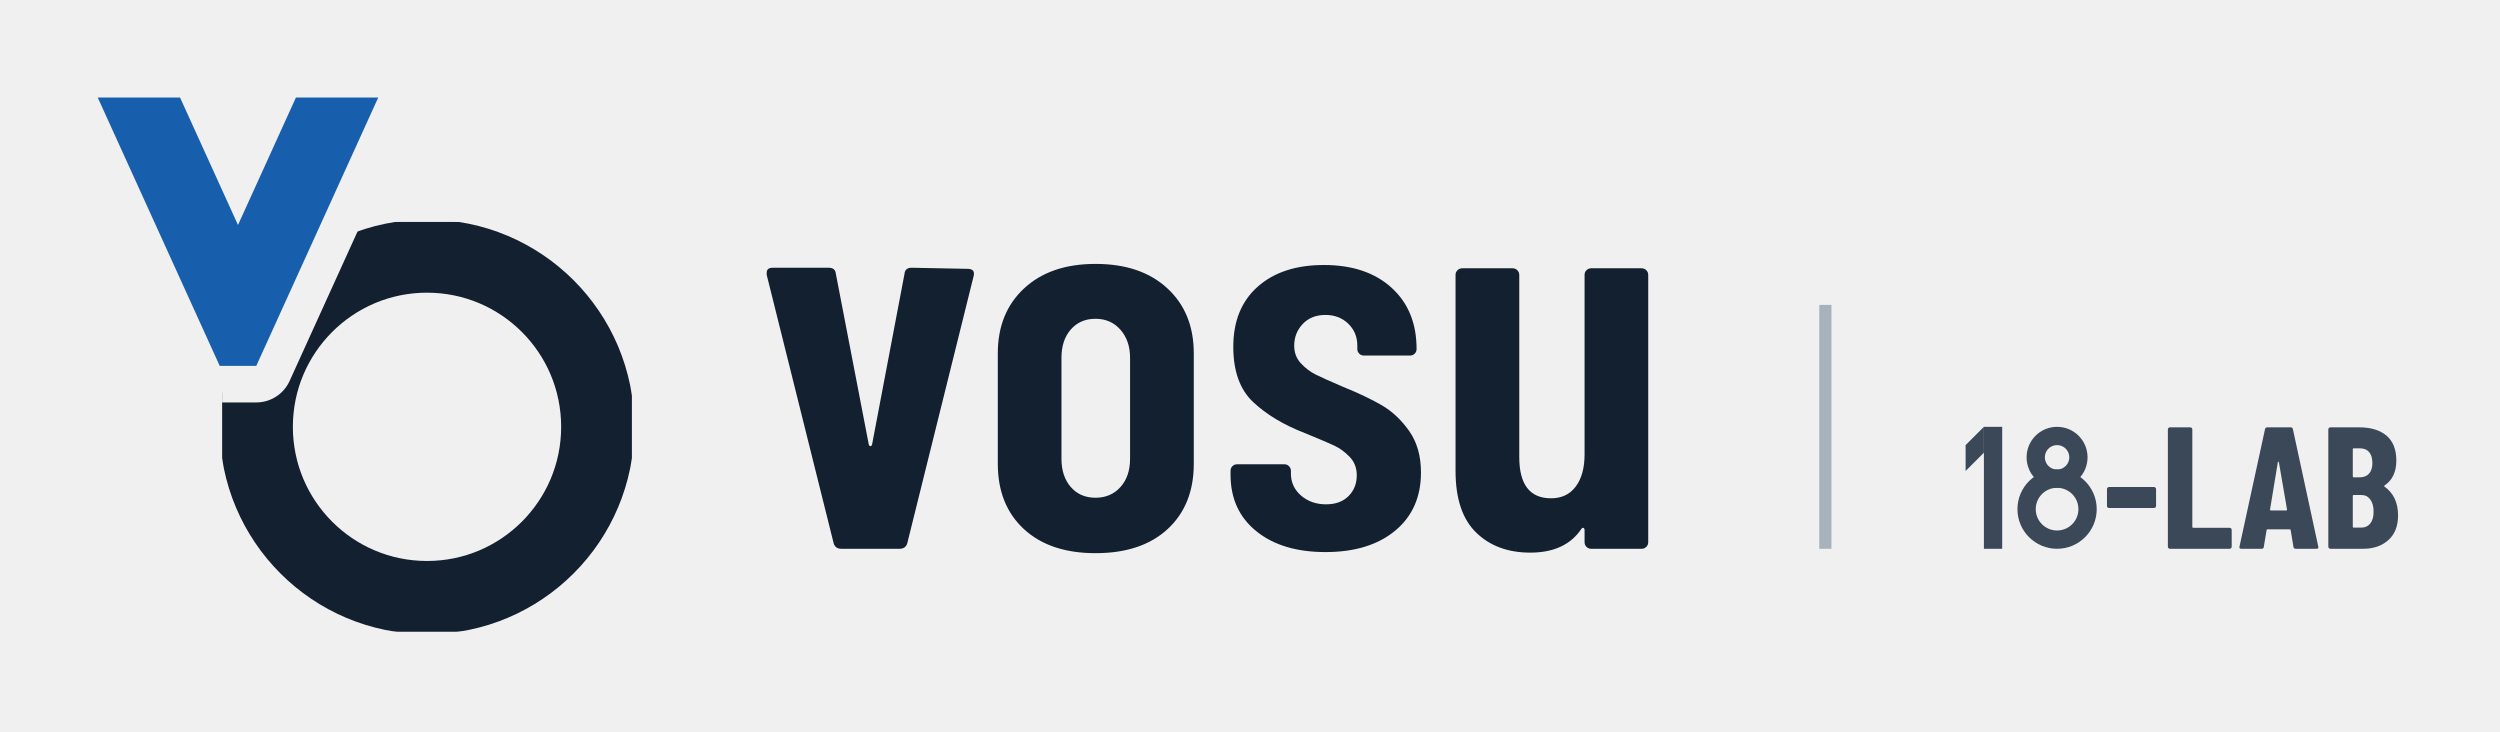
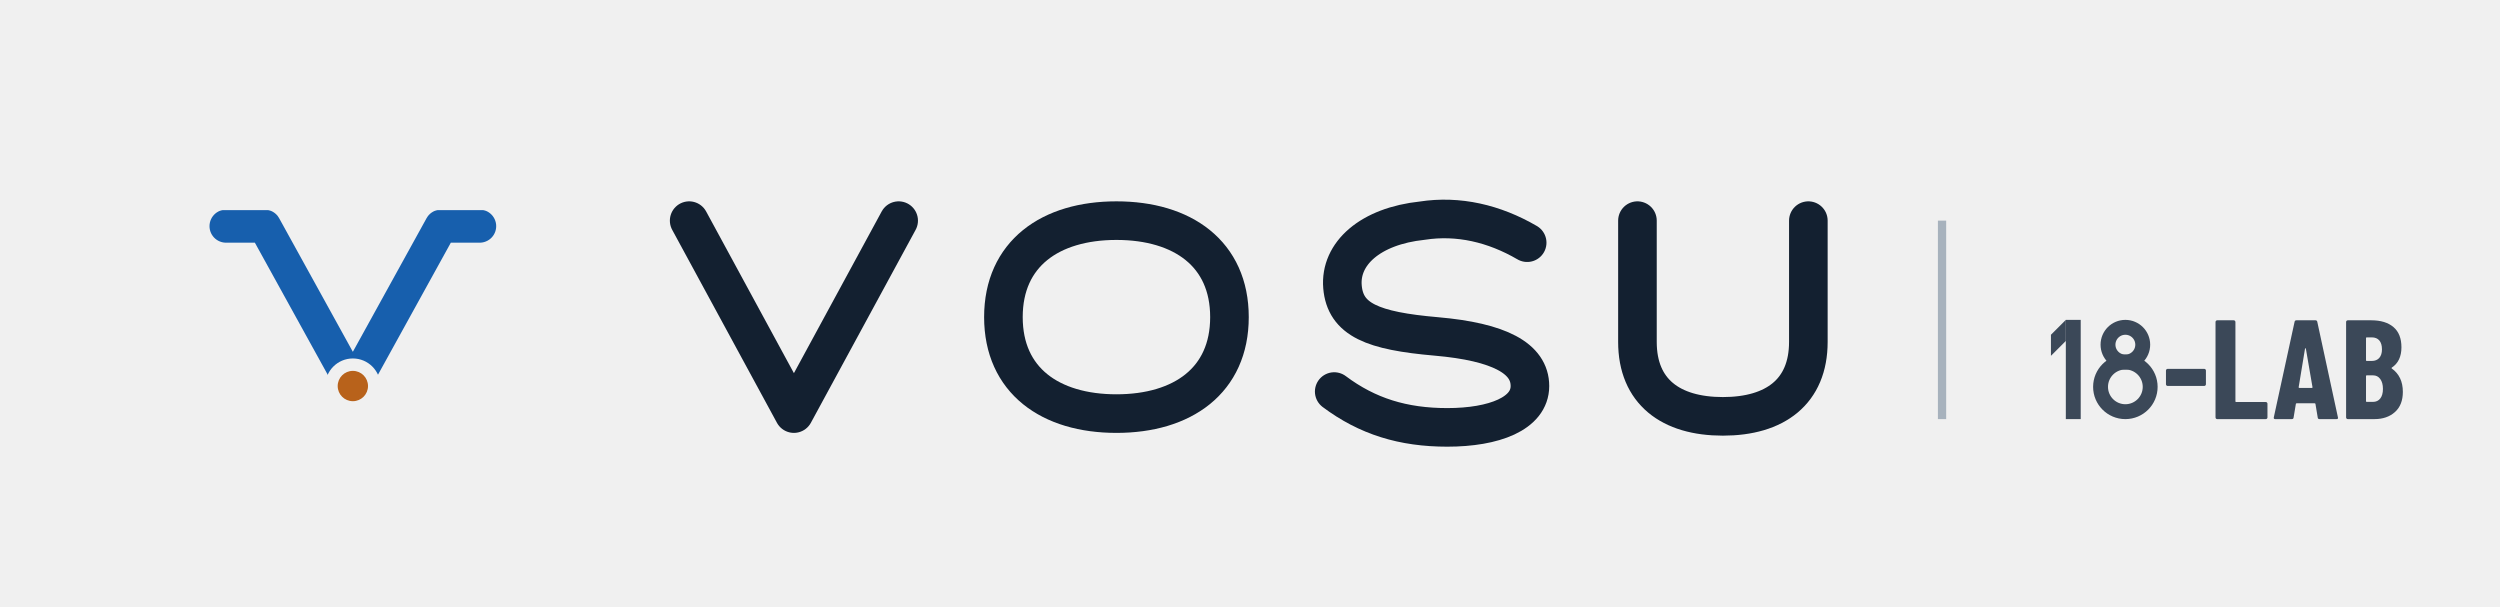
- <svg xmlns="http://www.w3.org/2000/svg" width="820" height="240" viewBox="0 0 409.94 120" role="img" aria-labelledby="vosu-logo-title vosu-logo-desc">
-   <g aria-hidden="true">
-     <mask id="vosu-gap">
-       <rect x="-1" y="-1" width="200" height="200" fill="#fff" />
-       <polygon points="16,16 29.5,16 39,36.9 48.5,16 62,16 42,60 36,60" fill="#000" stroke="#000" stroke-width="12" stroke-linejoin="round" />
-     </mask>
-     <circle cx="70" cy="70" r="28" fill="none" stroke="#132030" stroke-width="12" mask="url(#vosu-gap)" />
-     <polygon points="16,16 29.5,16 39,36.9 48.5,16 62,16 42,60 36,60" fill="#175fad" />
-   </g>
-   <path fill="#132030" d="M136.69 89.1 125.71 45.08V44.72Q125.71 43.91 126.7 43.91H135.88Q136.96 43.91 137.05 44.9L142.45 72.9Q142.54 73.17 142.72 73.17Q142.9 73.17 142.99 72.9L148.31 44.9Q148.4 43.91 149.48 43.91L158.66 44.09Q159.92 44.09 159.65 45.26L148.76 89.1Q148.49 90 147.5 90H137.95Q136.96 90 136.69 89.1ZM163.61 76.05V57.95Q163.61 51.29 167.93 47.29Q172.25 43.28 179.63 43.28Q187.1 43.28 191.42 47.29Q195.75 51.29 195.75 57.95V76.05Q195.75 82.8 191.47 86.76Q187.19 90.72 179.63 90.72Q172.16 90.72 167.88 86.76Q163.61 82.8 163.61 76.05ZM185.3 75.24V58.67Q185.3 55.88 183.73 54.08Q182.15 52.28 179.63 52.28Q177.11 52.28 175.58 54.04Q174.05 55.79 174.05 58.67V75.24Q174.05 78.12 175.58 79.87Q177.11 81.63 179.63 81.63Q182.15 81.63 183.73 79.87Q185.3 78.12 185.3 75.24ZM201.78 77.85V77.22Q201.78 76.77 202.09 76.45Q202.41 76.14 202.86 76.14H210.6Q211.05 76.14 211.36 76.45Q211.68 76.77 211.68 77.22V77.67Q211.68 79.83 213.34 81.27Q215.01 82.71 217.44 82.71Q219.78 82.71 221.13 81.36Q222.48 80.01 222.48 77.94Q222.48 76.14 221.31 74.92Q220.14 73.71 218.79 73.08Q217.44 72.45 213.93 71.01Q208.8 69.03 205.51 65.96Q202.23 62.9 202.23 56.87Q202.23 50.57 206.23 47.02Q210.24 43.46 217.08 43.46Q224.1 43.46 228.2 47.2Q232.29 50.93 232.29 57.23Q232.29 57.68 231.98 58Q231.66 58.31 231.21 58.31H223.65Q223.2 58.31 222.89 58Q222.57 57.68 222.57 57.23V56.69Q222.57 54.53 221.09 53.09Q219.6 51.65 217.35 51.65Q215.01 51.65 213.61 53.14Q212.22 54.62 212.22 56.69Q212.22 58.4 213.3 59.57Q214.38 60.74 215.73 61.42Q217.08 62.09 220.23 63.44Q224.01 64.97 226.58 66.46Q229.14 67.95 231.08 70.69Q233.01 73.44 233.01 77.49Q233.01 83.52 228.78 87.03Q224.55 90.54 217.35 90.54Q210.24 90.54 206.01 87.12Q201.78 83.7 201.78 77.85ZM260.92 44H269.2Q269.65 44 269.97 44.32Q270.28 44.63 270.28 45.08V88.92Q270.28 89.37 269.97 89.68Q269.65 90 269.2 90H260.92Q260.47 90 260.15 89.68Q259.84 89.37 259.84 88.92V86.94Q259.84 86.67 259.66 86.58Q259.48 86.49 259.3 86.76Q256.69 90.63 250.93 90.63Q245.44 90.63 242.06 87.34Q238.68 84.06 238.68 77.22V45.08Q238.68 44.63 239 44.32Q239.32 44 239.77 44H248.05Q248.5 44 248.81 44.32Q249.13 44.63 249.13 45.08V74.97Q249.13 81.72 254.35 81.72Q256.96 81.72 258.4 79.78Q259.84 77.85 259.84 74.52V45.08Q259.84 44.63 260.15 44.32Q260.47 44 260.92 44Z" />
-   <rect x="298.33" y="50" width="2" height="40" fill="#a7b2bd" />
-   <g aria-hidden="true" transform="translate(318.33 64.75) scale(0.25)">
-     <g fill="#3b4858">
-       <rect x="28" y="21" width="12" height="80" />
-       <polygon points="28,21 16,33 16,49.97 28,37.97" />
-       <circle cx="76" cy="41" r="14" fill="none" stroke="#3b4858" stroke-width="12" />
-       <circle cx="76" cy="75" r="20" fill="none" stroke="#3b4858" stroke-width="12" />
+ <svg xmlns="http://www.w3.org/2000/svg" width="989" height="240" viewBox="0 0 494.67 120" role="img" aria-labelledby="vosu-logo-title vosu-logo-desc">
+   <g transform="scale(0.54545)">
+     <g aria-hidden="true" transform="translate(64 46)">
+       <mask id="vosu-gap">
+         <rect x="-200" y="-200" width="600" height="600" fill="#fff" />
+         <circle cx="64" cy="94" r="10" />
+       </mask>
+       <path d="M18 36 H32 L64 94 L96 36 H110" fill="none" stroke="#175fad" stroke-width="12" stroke-linecap="round" stroke-linejoin="round" mask="url(#vosu-gap)" />
+       <circle cx="64" cy="94" r="5.5" fill="#b8621b" />
    </g>
-     <path fill="#3b4858" d="M108.73 72.89V61.85Q108.73 61.28 109.13 60.89Q109.53 60.49 110.1 60.49H139.57Q140.14 60.49 140.54 60.89Q140.94 61.28 140.94 61.85V72.89Q140.94 73.46 140.54 73.86Q140.14 74.26 139.57 74.26H110.1Q109.53 74.26 109.13 73.86Q108.73 73.46 108.73 72.89Z" />
-     <path fill="#3b4858" d="M148.68 99.63V22.71Q148.68 22.14 149.07 21.74Q149.47 21.34 150.04 21.34H163.36Q163.92 21.34 164.32 21.74Q164.72 22.14 164.72 22.71V86.66Q164.72 87.23 165.29 87.23H189.19Q189.76 87.23 190.16 87.63Q190.55 88.03 190.55 88.6V99.63Q190.55 100.2 190.16 100.6Q189.76 101 189.19 101H150.04Q149.47 101 149.07 100.6Q148.68 100.2 148.68 99.63ZM231.07 99.75 229.25 88.82Q229.25 88.25 228.56 88.25H214.11Q213.43 88.25 213.43 88.82L211.61 99.75Q211.49 101 210.13 101H196.81Q195.33 101 195.67 99.52L212.4 22.59Q212.63 21.34 213.88 21.34H229.25Q230.5 21.34 230.72 22.59L247.34 99.52L247.45 99.98Q247.45 101 246.2 101H232.55Q231.18 101 231.07 99.75ZM216.16 75.85H226.4Q226.97 75.85 226.86 75.28L221.51 44.21Q221.39 43.87 221.17 43.87Q220.94 43.87 220.82 44.21L215.7 75.28Q215.7 75.85 216.16 75.85ZM276.81 101H255.31Q254.74 101 254.34 100.6Q253.94 100.2 253.94 99.63V22.71Q253.94 22.14 254.34 21.74Q254.74 21.34 255.31 21.34H274.31Q285.69 21.34 292.12 26.8Q298.55 32.26 298.55 43.08Q298.55 54.34 290.81 59.46Q290.36 59.8 290.7 60.15Q299.69 66.52 299.69 79.04Q299.69 89.62 293.31 95.31Q286.94 101 276.81 101ZM269.99 35.68V53.55Q269.99 54.11 270.55 54.11H274.65Q278.52 54.11 280.68 51.67Q282.85 49.22 282.85 44.78Q282.85 40.12 280.74 37.61Q278.63 35.11 274.65 35.11H270.55Q269.99 35.11 269.99 35.68ZM283.64 76.65Q283.64 71.64 281.48 68.68Q279.32 65.72 275.68 65.72H270.55Q269.99 65.72 269.99 66.29V86.55Q269.99 87.12 270.55 87.12H275.56Q279.32 87.12 281.48 84.39Q283.64 81.65 283.64 76.65Z" />
+     <g fill="none" stroke="#132030" stroke-width="14" stroke-linecap="round" stroke-linejoin="round">
+       <path d="M250 80 L288 150 L326 80" />
+       <path d="M405 80 C381 80 364 92 364 115 C364 138 381 150 405 150 C429 150 446 138 446 115 C446 92 429 80 405 80 Z" />
+       <path d="M554 88 C542 81 529 78 516 80 C497 82 486 92 487 104 C488 116 498 120 521 122 C544 124 555 130 555 140 C555 150 542 155 525 155 C509 155 496 151 484 142" />
+       <path d="M594 80 V124 C594 142 606 151 625 151 C644 151 656 142 656 124 V80" />
+     </g>
+     <rect x="703" y="80" width="3" height="72" fill="#a7b2bd" />
+     <g aria-hidden="true" transform="translate(736.8 106.55) scale(0.45)">
+       <g fill="#3b4858">
+         <rect x="28" y="21" width="12" height="80" />
+         <polygon points="28,21 16,33 16,49.97 28,37.97" />
+         <circle cx="76" cy="41" r="14" fill="none" stroke="#3b4858" stroke-width="12" />
+         <circle cx="76" cy="75" r="20" fill="none" stroke="#3b4858" stroke-width="12" />
+       </g>
+       <path fill="#3b4858" d="M108.73 72.89V61.85Q108.73 61.28 109.13 60.89Q109.53 60.49 110.1 60.49H139.57Q140.14 60.49 140.54 60.89Q140.94 61.28 140.94 61.85V72.89Q140.94 73.46 140.54 73.86Q140.14 74.26 139.57 74.26H110.1Q109.53 74.26 109.13 73.86Q108.73 73.46 108.73 72.89Z" />
+       <path fill="#3b4858" d="M148.68 99.63V22.71Q148.68 22.14 149.07 21.74Q149.47 21.34 150.04 21.34H163.36Q163.92 21.34 164.32 21.74Q164.72 22.14 164.72 22.71V86.66Q164.72 87.23 165.29 87.23H189.19Q189.76 87.23 190.16 87.63Q190.55 88.03 190.55 88.6V99.63Q190.55 100.2 190.16 100.6Q189.76 101 189.19 101H150.04Q149.47 101 149.07 100.6Q148.68 100.2 148.68 99.63ZM231.07 99.75 229.25 88.82Q229.25 88.25 228.56 88.25H214.11Q213.43 88.25 213.43 88.82L211.61 99.75Q211.49 101 210.13 101H196.81Q195.33 101 195.67 99.52L212.4 22.59Q212.63 21.34 213.88 21.34H229.25Q230.5 21.34 230.72 22.59L247.34 99.52L247.45 99.98Q247.45 101 246.2 101H232.55Q231.18 101 231.07 99.75ZM216.16 75.85H226.4Q226.97 75.85 226.86 75.28L221.51 44.21Q221.39 43.87 221.17 43.87Q220.94 43.87 220.82 44.21L215.7 75.28Q215.7 75.85 216.16 75.85ZM276.81 101H255.31Q254.74 101 254.34 100.6Q253.94 100.2 253.94 99.63V22.71Q253.94 22.14 254.34 21.74Q254.74 21.34 255.31 21.34H274.31Q285.69 21.34 292.12 26.8Q298.55 32.26 298.55 43.08Q298.55 54.34 290.81 59.46Q290.36 59.8 290.7 60.15Q299.69 66.52 299.69 79.04Q299.69 89.62 293.31 95.31Q286.94 101 276.81 101ZM269.99 35.68V53.55Q269.99 54.11 270.55 54.11H274.65Q278.52 54.11 280.68 51.67Q282.85 49.22 282.85 44.78Q282.85 40.12 280.74 37.61Q278.63 35.11 274.65 35.11H270.55Q269.99 35.11 269.99 35.68ZM283.64 76.65Q283.64 71.64 281.48 68.68Q279.32 65.72 275.68 65.72H270.55Q269.99 65.72 269.99 66.29V86.55Q269.99 87.12 270.55 87.12H275.56Q279.32 87.12 281.48 84.39Q283.64 81.65 283.64 76.65Z" />
+     </g>
  </g>
</svg>
